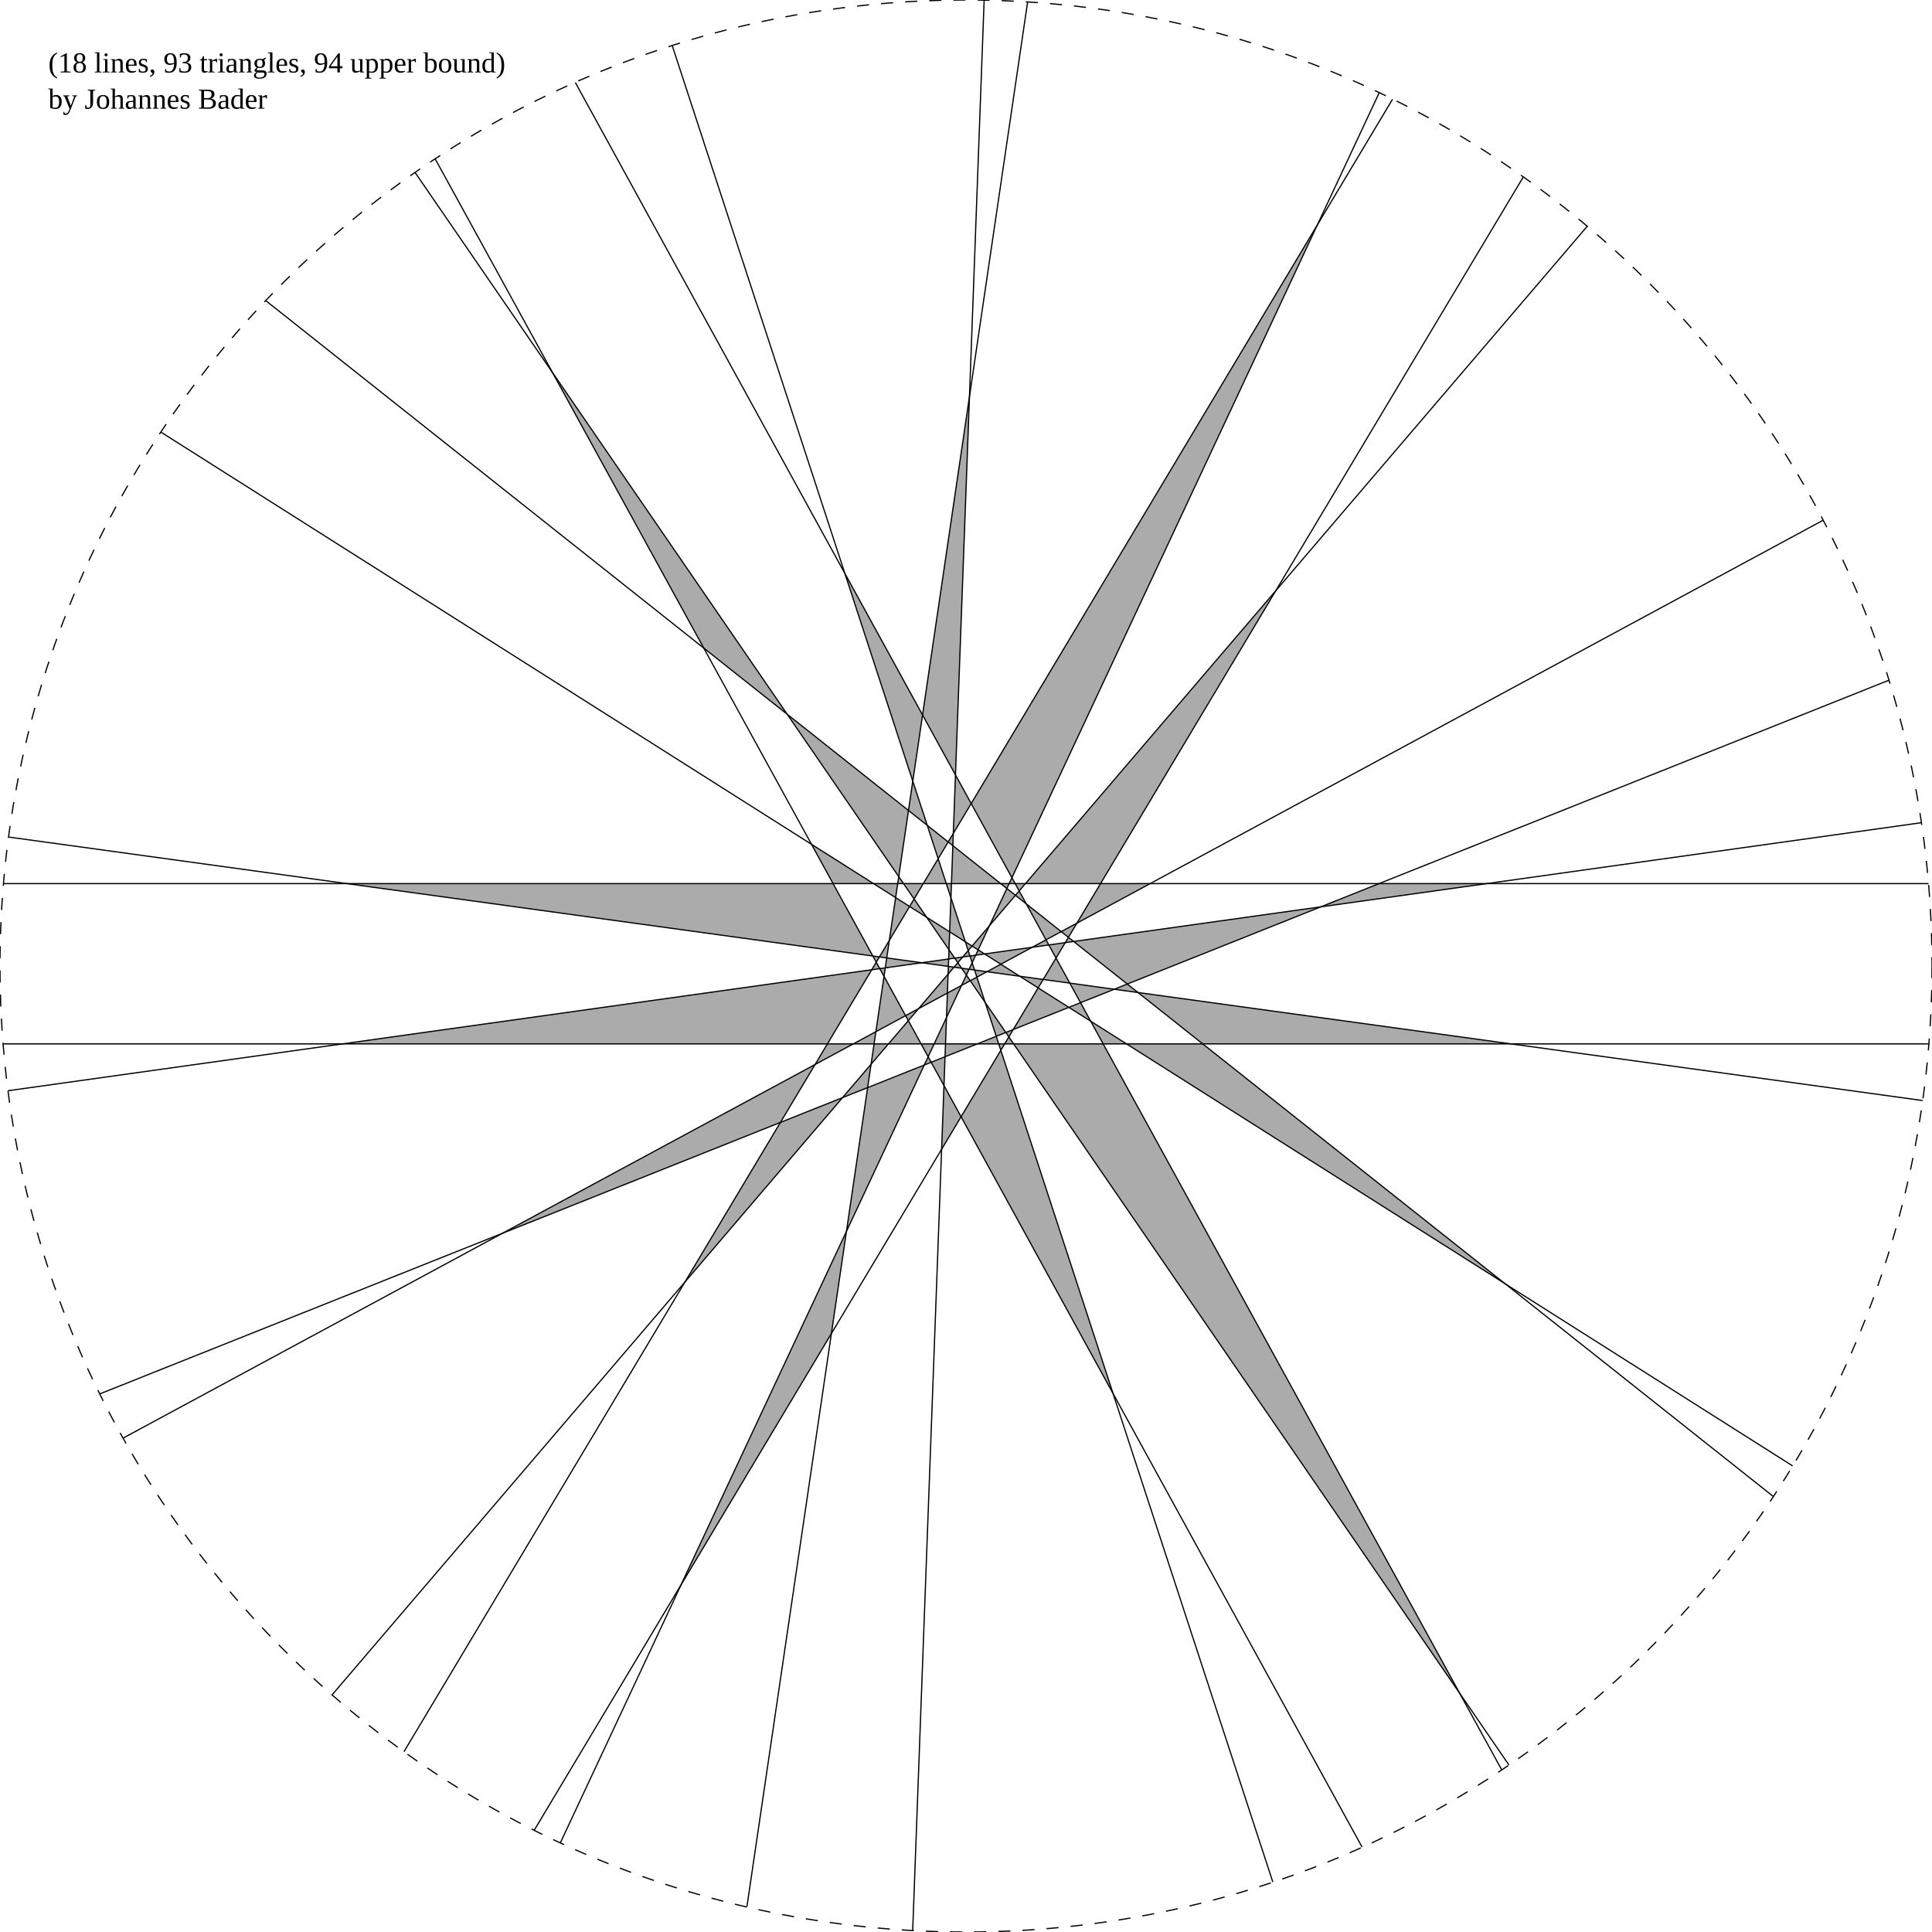
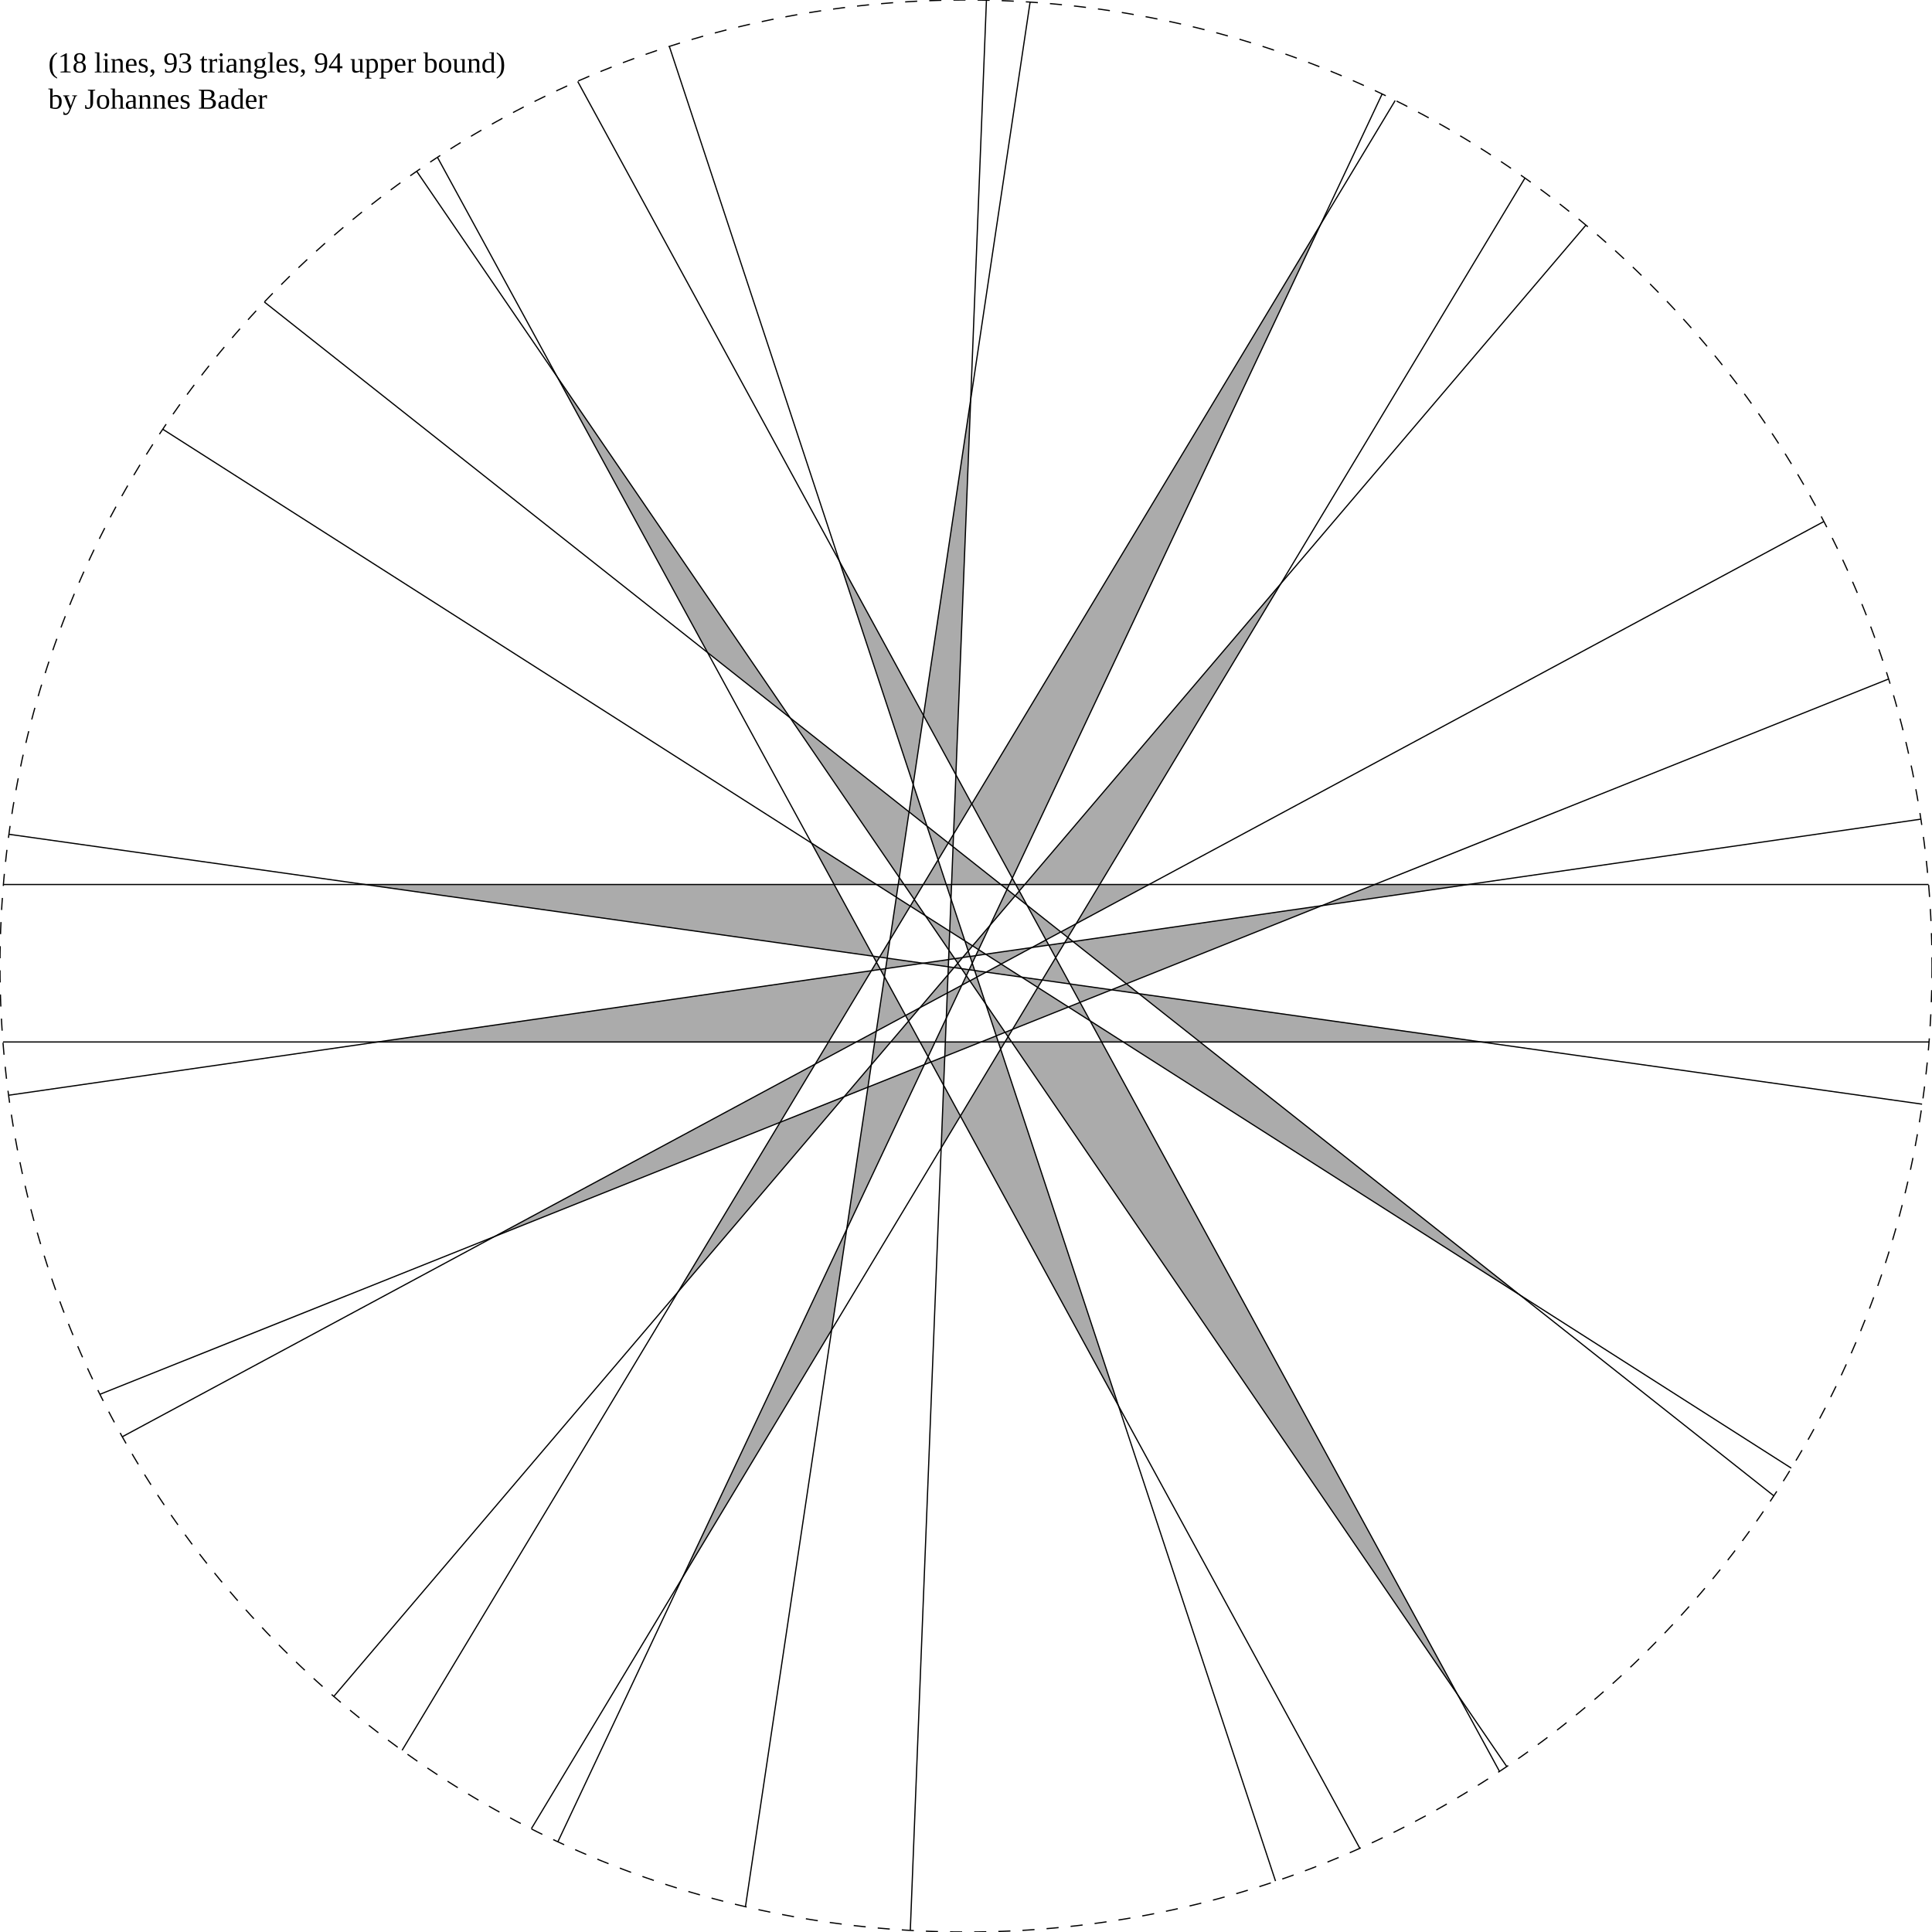
<svg xmlns="http://www.w3.org/2000/svg" width="800px" height="800px" viewBox="0 0 800 800" version="1.1">
  <style>
		circle { stroke:black;stroke-width:0.5;fill:none;stroke-dasharray:5,5; }
		line { stroke:black;stroke-width:0.5;vector-effect:non-scaling-stroke; }
		path { fill: #000000; fill-opacity: 0.33; }
    </style>
  <rect width="100%" height="100%" fill="white" />
  <text x="20" y="30">(18 lines, 93 triangles, 94 upper bound)</text>
  <text x="20" y="45">by Johannes Bader</text>
-   <path d="M 143.593 365.881 L 344.96 365.881 L 361.424 395.869" />
-   <path d="M 361.708 365.881 L 344.96 365.881 L 336.027 349.611" />
-   <path d="M 361.708 365.881 L 371.718 365.881 L 370.863 371.681" />
-   <path d="M 414.359 365.881 L 393.974 365.881 L 394.555 350.172" />
-   <path d="M 414.359 365.881 L 417.872 365.881 L 416.921 367.913" />
-   <path d="M 374.133 365.881 L 371.718 365.881 L 372.144 362.986" />
-   <path d="M 374.133 365.881 L 382.314 365.881 L 378.506 372.247" />
-   <path d="M 420.351 365.881 L 417.872 365.881 L 419.013 363.443" />
-   <path d="M 420.351 365.881 L 424.616 365.881 L 422.019 368.919" />
-   <path d="M 391.84 365.881 L 393.974 365.881 L 393.757 371.743" />
-   <path d="M 391.84 365.881 L 382.314 365.881 L 388.473 355.586" />
-   <path d="M 455.714 365.881 L 424.616 365.881 L 528.265 244.608" />
-   <path d="M 455.714 365.881 L 476.242 365.881 L 445.92 382.252" />
-   <path d="M 571.033 365.881 L 615.575 365.881 L 546.925 375.498" />
-   <path d="M 625.691 432.249 L 498.026 432.249 L 471.217 410.984" />
-   <path d="M 466.463 432.249 L 498.026 432.249 L 623.249 531.581" />
-   <path d="M 466.463 432.249 L 456.79 432.249 L 451.63 422.852" />
-   <path d="M 419.72 432.249 L 456.79 432.249 L 604.436 701.168" />
-   <path d="M 419.72 432.249 L 416.01 432.249 L 417.737 429.362" />
-   <path d="M 381.399 432.249 L 386.819 432.249 L 384.325 437.579" />
-   <path d="M 381.399 432.249 L 367.893 432.249 L 376.116 422.628" />
-   <path d="M 413.545 432.249 L 416.01 432.249 L 414.417 434.913" />
-   <path d="M 413.545 432.249 L 404.654 432.249 L 412.519 429.112" />
-   <path d="M 391.518 432.249 L 386.819 432.249 L 391.921 421.344" />
-   <path d="M 391.518 432.249 L 404.654 432.249 L 391.321 437.568" />
-   <path d="M 361.937 432.249 L 367.893 432.249 L 360.696 440.67" />
-   <path d="M 361.937 432.249 L 353.318 432.249 L 362.682 427.194" />
-   <path d="M 342.61 432.249 L 353.318 432.249 L 337.501 440.789" />
-   <path d="M 342.61 432.249 L 141.791 432.249 L 360.978 401.545" />
-   <path d="M 422.259 404.244 L 431.965 405.58 L 429.877 409.07" />
-   <path d="M 422.259 404.244 L 408.657 402.371 L 414.405 399.268" />
-   <path d="M 471.217 410.984 L 461.365 409.627 L 466.783 407.466" />
-   <path d="M 398.21 400.933 L 401.274 401.355 L 400.15 403.757" />
-   <path d="M 398.21 400.933 L 395.032 400.495 L 396.627 398.629" />
-   <path d="M 442.98 407.096 L 431.965 405.58 L 437.274 396.704" />
-   <path d="M 442.98 407.096 L 461.365 409.627 L 447.423 415.189" />
-   <path d="M 361.424 395.869 L 364.149 396.244 L 362.836 398.44" />
-   <path d="M 403.544 401.667 L 401.274 401.355 L 402.55 398.628" />
-   <path d="M 403.544 401.667 L 408.657 402.371 L 404.507 404.612" />
-   <path d="M 392.705 400.175 L 395.032 400.495 L 392.587 403.356" />
-   <path d="M 392.705 400.175 L 381.636 398.651 L 392.819 397.085" />
-   <path d="M 367.181 396.661 L 364.149 396.244 L 368.254 389.383" />
-   <path d="M 367.181 396.661 L 381.636 398.651 L 366.577 400.761" />
-   <path d="M 383.707 379.819 L 393.235 385.855 L 392.96 393.289" />
-   <path d="M 383.707 379.819 L 376.65 375.348 L 378.506 372.247" />
-   <path d="M 451.63 422.852 L 442.583 417.119 L 447.423 415.189" />
-   <path d="M 399.715 389.961 L 393.235 385.855 L 393.757 371.743" />
-   <path d="M 399.715 389.961 L 402.518 391.736 L 400.911 393.617" />
-   <path d="M 370.863 371.681 L 376.65 375.348 L 368.254 389.383" />
-   <path d="M 405.03 393.328 L 402.518 391.736 L 409.714 383.317" />
-   <path d="M 405.03 393.328 L 407.675 395.004 L 404.005 395.518" />
-   <path d="M 429.877 409.07 L 442.583 417.119 L 419.569 426.299" />
-   <path d="M 414.405 399.268 L 407.675 395.004 L 427.427 392.237" />
-   <path d="M 325.977 295.773 L 291.416 268.358 L 228.765 154.246" />
-   <path d="M 325.977 295.773 L 376.181 335.597 L 372.144 362.986" />
-   <path d="M 424.975 374.302 L 420.472 370.73 L 422.019 368.919" />
-   <path d="M 424.975 374.302 L 439.421 385.761 L 433.131 389.157" />
-   <path d="M 383.952 341.761 L 376.181 335.597 L 377.968 323.466" />
-   <path d="M 383.952 341.761 L 392.627 348.642 L 388.473 355.586" />
-   <path d="M 394.555 350.172 L 392.627 348.642 L 394.743 345.105" />
-   <path d="M 416.921 367.913 L 420.472 370.73 L 409.714 383.317" />
-   <path d="M 442.405 388.128 L 439.421 385.761 L 445.92 382.252" />
-   <path d="M 442.405 388.128 L 444.559 389.837 L 441.092 390.323" />
-   <path d="M 466.783 407.466 L 444.559 389.837 L 546.925 375.498" />
-   <path d="M 407.933 415.089 L 401.757 406.097 L 404.507 404.612" />
-   <path d="M 407.933 415.089 L 416.48 427.532 L 412.519 429.112" />
-   <path d="M 392.96 393.289 L 395.325 396.734 L 392.819 397.085" />
-   <path d="M 400.15 403.757 L 401.757 406.097 L 398.142 408.048" />
-   <path d="M 417.737 429.362 L 416.48 427.532 L 419.569 426.299" />
-   <path d="M 396.627 398.629 L 395.325 396.734 L 398.644 396.269" />
-   <path d="M 349.836 237.447 L 382.009 296.046 L 377.968 323.466" />
-   <path d="M 395.64 320.872 L 382.009 296.046 L 401.438 164.213" />
-   <path d="M 395.64 320.872 L 402.148 332.726 L 394.743 345.105" />
-   <path d="M 419.013 363.443 L 402.148 332.726 L 545.511 93.087" />
-   <path d="M 437.274 396.704 L 434.294 391.275 L 441.092 390.323" />
-   <path d="M 433.131 389.157 L 434.294 391.275 L 427.427 392.237" />
-   <path d="M 460.905 577.061 L 397.962 462.417 L 414.417 434.913" />
-   <path d="M 390.879 449.516 L 397.962 462.417 L 389.902 475.889" />
-   <path d="M 390.879 449.516 L 385.577 439.859 L 391.321 437.568" />
-   <path d="M 366.055 404.303 L 374.978 420.555 L 362.682 427.194" />
-   <path d="M 366.055 404.303 L 364.287 401.082 L 366.577 400.761" />
-   <path d="M 384.325 437.579 L 385.577 439.859 L 382.726 440.996" />
-   <path d="M 362.836 398.44 L 364.287 401.082 L 360.978 401.545" />
-   <path d="M 376.116 422.628 L 374.978 420.555 L 380.381 417.638" />
-   <path d="M 402.55 398.628 L 401.641 395.849 L 404.005 395.518" />
-   <path d="M 400.911 393.617 L 401.641 395.849 L 398.644 396.269" />
-   <path d="M 391.921 421.344 L 392.297 411.204 L 398.142 408.048" />
-   <path d="M 392.587 403.356 L 392.297 411.204 L 380.381 417.638" />
-   <path d="M 350.496 509.879 L 344.262 552.18 L 282.035 656.197" />
-   <path d="M 350.496 509.879 L 359.269 450.353 L 382.726 440.996" />
-   <path d="M 360.696 440.67 L 359.269 450.353 L 348.877 454.498" />
-   <path d="M 283.625 530.845 L 323.163 464.756 L 348.877 454.498" />
-   <path d="M 337.501 440.789 L 323.163 464.756 L 208.099 510.654" />
-   <line x1="1.458" y1="365.881" x2="798.542" y2="365.881" />
-   <line x1="1.302" y1="432.249" x2="798.698" y2="432.249" />
-   <line x1="3.58" y1="346.606" x2="796.102" y2="455.709" />
-   <line x1="66.636" y1="178.938" x2="742.278" y2="606.992" />
-   <line x1="110.027" y1="124.472" x2="734.288" y2="619.662" />
-   <line x1="171.878" y1="71.427" x2="624.819" y2="730.842" />
-   <line x1="238.231" y1="34.171" x2="621.832" y2="732.852" />
-   <line x1="180.204" y1="65.8" x2="564" y2="764.834" />
-   <line x1="278.375" y1="18.939" x2="527.043" y2="779.289" />
-   <line x1="407.514" y1="0.071" x2="377.929" y2="799.391" />
-   <line x1="425.519" y1="0.815" x2="309.276" y2="789.576" />
-   <line x1="571.083" y1="38.433" x2="232.048" y2="763.032" />
-   <line x1="630.763" y1="73.276" x2="221.233" y2="757.83" />
-   <line x1="576.611" y1="41.101" x2="167.276" y2="725.33" />
-   <line x1="657.248" y1="93.693" x2="137.5" y2="701.817" />
-   <line x1="754.878" y1="215.443" x2="51.012" y2="595.467" />
-   <line x1="782.102" y1="281.686" x2="41.372" y2="577.161" />
-   <line x1="795.575" y1="340.667" x2="3.348" y2="451.642" />
+   <path d="M 151.119 366.257 L 345.387 366.257 L 361.58 395.945" />
+   <path d="M 362.911 366.257 L 345.387 366.257 L 336.034 349.11" />
+   <path d="M 362.911 366.257 L 371.934 366.257 L 371.149 371.512" />
+   <path d="M 414.438 366.257 L 394.018 366.257 L 394.636 350.595" />
+   <path d="M 414.438 366.257 L 417.936 366.257 L 416.986 368.272" />
+   <path d="M 374.352 366.257 L 371.934 366.257 L 372.368 363.354" />
+   <path d="M 374.352 366.257 L 382.307 366.257 L 378.581 372.447" />
+   <path d="M 420.595 366.257 L 417.936 366.257 L 419.169 363.643" />
+   <path d="M 420.595 366.257 L 424.328 366.257 L 422.053 368.93" />
+   <path d="M 391.823 366.257 L 394.018 366.257 L 393.784 372.193" />
+   <path d="M 391.823 366.257 L 382.307 366.257 L 388.451 356.051" />
+   <path d="M 455.368 366.257 L 424.328 366.257 L 530.377 241.648" />
+   <path d="M 455.368 366.257 L 475.775 366.257 L 445.598 382.488" />
+   <path d="M 569.228 366.257 L 607.935 366.257 L 547.358 375.003" />
+   <path d="M 613.348 431.459 L 496.878 431.459 L 471.596 411.464" />
+   <path d="M 465.115 431.459 L 496.878 431.459 L 629.367 536.246" />
+   <path d="M 465.115 431.459 L 456.16 431.459 L 451.381 422.697" />
+   <path d="M 418.904 431.459 L 456.16 431.459 L 603.588 701.741" />
+   <path d="M 418.904 431.459 L 416.12 431.459 L 417.424 429.293" />
+   <path d="M 380.952 431.459 L 387.186 431.459 L 384.295 437.589" />
+   <path d="M 380.952 431.459 L 368.838 431.459 L 376.22 422.785" />
+   <path d="M 413.366 431.459 L 416.12 431.459 L 414.342 434.413" />
+   <path d="M 413.366 431.459 L 406.188 431.459 L 412.528 428.924" />
+   <path d="M 391.447 431.459 L 387.186 431.459 L 391.835 421.6" />
+   <path d="M 391.447 431.459 L 406.188 431.459 L 391.21 437.449" />
+   <path d="M 362.19 431.459 L 368.838 431.459 L 360.774 440.934" />
+   <path d="M 362.19 431.459 L 354.552 431.459 L 362.858 426.992" />
+   <path d="M 343.059 431.459 L 354.552 431.459 L 337.556 440.601" />
+   <path d="M 343.059 431.459 L 156.339 431.459 L 360.832 401.934" />
+   <path d="M 423.035 404.613 L 431.556 405.815 L 429.715 408.875" />
+   <path d="M 423.035 404.613 L 408.322 402.538 L 414.539 399.194" />
+   <path d="M 471.596 411.464 L 460.205 409.857 L 466.421 407.371" />
+   <path d="M 398.163 401.105 L 401.293 401.547 L 400.138 403.995" />
+   <path d="M 398.163 401.105 L 395.045 400.665 L 396.608 398.829" />
+   <path d="M 443.058 407.438 L 431.556 405.815 L 437.126 396.563" />
+   <path d="M 443.058 407.438 L 460.205 409.857 L 447.211 415.053" />
+   <path d="M 361.58 395.945 L 364.213 396.316 L 362.938 398.435" />
+   <path d="M 403.59 401.871 L 401.293 401.547 L 402.581 398.816" />
+   <path d="M 403.59 401.871 L 408.322 402.538 L 404.491 404.599" />
+   <path d="M 392.674 400.331 L 395.045 400.665 L 392.545 403.602" />
+   <path d="M 392.674 400.331 L 382.185 398.851 L 392.793 397.319" />
+   <path d="M 367.375 396.762 L 364.213 396.316 L 368.508 389.181" />
+   <path d="M 367.375 396.762 L 382.185 398.851 L 366.73 401.083" />
+   <path d="M 383.193 379.196 L 393.255 385.615 L 392.945 393.468" />
+   <path d="M 383.193 379.196 L 376.926 375.198 L 378.581 372.447" />
+   <path d="M 451.381 422.697 L 442.409 416.974 L 447.211 415.053" />
+   <path d="M 399.545 389.628 L 393.255 385.615 L 393.784 372.193" />
+   <path d="M 399.545 389.628 L 402.716 391.651 L 400.913 393.77" />
+   <path d="M 371.149 371.512 L 376.926 375.198 L 368.508 389.181" />
+   <path d="M 405.21 393.242 L 402.716 391.651 L 409.991 383.103" />
+   <path d="M 405.21 393.242 L 408.13 395.105 L 404.053 395.694" />
+   <path d="M 429.715 408.875 L 442.409 416.974 L 419.269 426.228" />
+   <path d="M 414.539 399.194 L 408.13 395.105 L 427.282 392.34" />
+   <path d="M 327.213 297.27 L 292.995 270.207 L 230.767 156.122" />
+   <path d="M 327.213 297.27 L 376.427 336.194 L 372.368 363.354" />
+   <path d="M 425.266 374.821 L 420.349 370.932 L 422.053 368.93" />
+   <path d="M 425.266 374.821 L 439.267 385.894 L 433.112 389.204" />
+   <path d="M 383.823 342.043 L 376.427 336.194 L 378.129 324.809" />
+   <path d="M 383.823 342.043 L 392.671 349.041 L 388.451 356.051" />
+   <path d="M 394.636 350.595 L 392.671 349.041 L 394.84 345.438" />
+   <path d="M 416.986 368.272 L 420.349 370.932 L 409.991 383.103" />
+   <path d="M 442.167 388.188 L 439.267 385.894 L 445.598 382.488" />
+   <path d="M 442.167 388.188 L 444.309 389.882 L 440.847 390.381" />
+   <path d="M 466.421 407.371 L 444.309 389.882 L 547.358 375.003" />
+   <path d="M 408.18 415.765 L 401.61 406.148 L 404.491 404.599" />
+   <path d="M 408.18 415.765 L 416.175 427.465 L 412.528 428.924" />
+   <path d="M 392.945 393.468 L 395.327 396.954 L 392.793 397.319" />
+   <path d="M 400.138 403.995 L 401.61 406.148 L 398.278 407.941" />
+   <path d="M 417.424 429.293 L 416.175 427.465 L 419.269 426.228" />
+   <path d="M 396.608 398.829 L 395.327 396.954 L 398.607 396.48" />
+   <path d="M 347.62 232.471 L 382.399 296.232 L 378.129 324.809" />
+   <path d="M 395.811 320.819 L 382.399 296.232 L 401.937 165.496" />
+   <path d="M 395.811 320.819 L 402.394 332.888 L 394.84 345.438" />
+   <path d="M 419.169 363.643 L 402.394 332.888 L 546.858 92.895" />
+   <path d="M 437.126 396.563 L 434.272 391.331 L 440.847 390.381" />
+   <path d="M 433.112 389.204 L 434.272 391.331 L 427.282 392.34" />
+   <path d="M 463.164 582.18 L 397.67 462.109 L 414.342 434.413" />
+   <path d="M 390.739 449.402 L 397.67 462.109 L 389.716 475.323" />
+   <path d="M 390.739 449.402 L 385.471 439.744 L 391.21 437.449" />
+   <path d="M 366.225 404.46 L 374.963 420.481 L 362.858 426.992" />
+   <path d="M 366.225 404.46 L 364.554 401.397 L 366.73 401.083" />
+   <path d="M 384.295 437.589 L 385.471 439.744 L 382.769 440.825" />
+   <path d="M 362.938 398.435 L 364.554 401.397 L 360.832 401.934" />
+   <path d="M 376.22 422.785 L 374.963 420.481 L 380.898 417.289" />
+   <path d="M 402.581 398.816 L 401.663 396.039 L 404.053 395.694" />
+   <path d="M 400.913 393.77 L 401.663 396.039 L 398.607 396.48" />
+   <path d="M 391.835 421.6 L 392.246 411.185 L 398.278 407.941" />
+   <path d="M 392.545 403.602 L 392.246 411.185 L 380.898 417.289" />
+   <path d="M 350.595 509.046 L 344.379 550.641 L 282.488 653.457" />
+   <path d="M 350.595 509.046 L 359.393 450.173 L 382.769 440.825" />
+   <path d="M 360.774 440.934 L 359.393 450.173 L 349.567 454.102" />
+   <path d="M 280.765 534.946 L 323.044 464.709 L 349.567 454.102" />
+   <path d="M 337.556 440.601 L 323.044 464.709 L 204.869 511.969" />
+   <line x1="1.426" y1="366.257" x2="798.574" y2="366.257" />
+   <line x1="1.239" y1="431.459" x2="798.761" y2="431.459" />
+   <line x1="3.735" y1="345.467" x2="795.888" y2="457.208" />
+   <line x1="67.427" y1="177.749" x2="741.715" y2="607.92" />
+   <line x1="109.472" y1="125.057" x2="734.476" y2="619.377" />
+   <line x1="172.568" y1="70.949" x2="623.898" y2="731.466" />
+   <line x1="239.219" y1="33.736" x2="620.897" y2="733.474" />
+   <line x1="181.158" y1="65.174" x2="563.031" y2="765.268" />
+   <line x1="277.195" y1="19.318" x2="528.164" y2="778.912" />
+   <line x1="408.462" y1="0.09" x2="376.936" y2="799.335" />
+   <line x1="426.538" y1="0.881" x2="308.691" y2="789.439" />
+   <line x1="572.275" y1="39" x2="231.034" y2="762.561" />
+   <line x1="631.44" y1="73.755" x2="220.026" y2="757.224" />
+   <line x1="577.709" y1="41.643" x2="166.499" y2="724.773" />
+   <line x1="656.691" y1="93.227" x2="138.219" y2="702.441" />
+   <line x1="755.16" y1="215.985" x2="50.693" y2="594.896" />
+   <line x1="781.947" y1="281.188" x2="41.452" y2="577.322" />
+   <line x1="795.352" y1="339.198" x2="3.596" y2="453.512" />
  <circle cx="400" cy="400" r="400" />
</svg>
